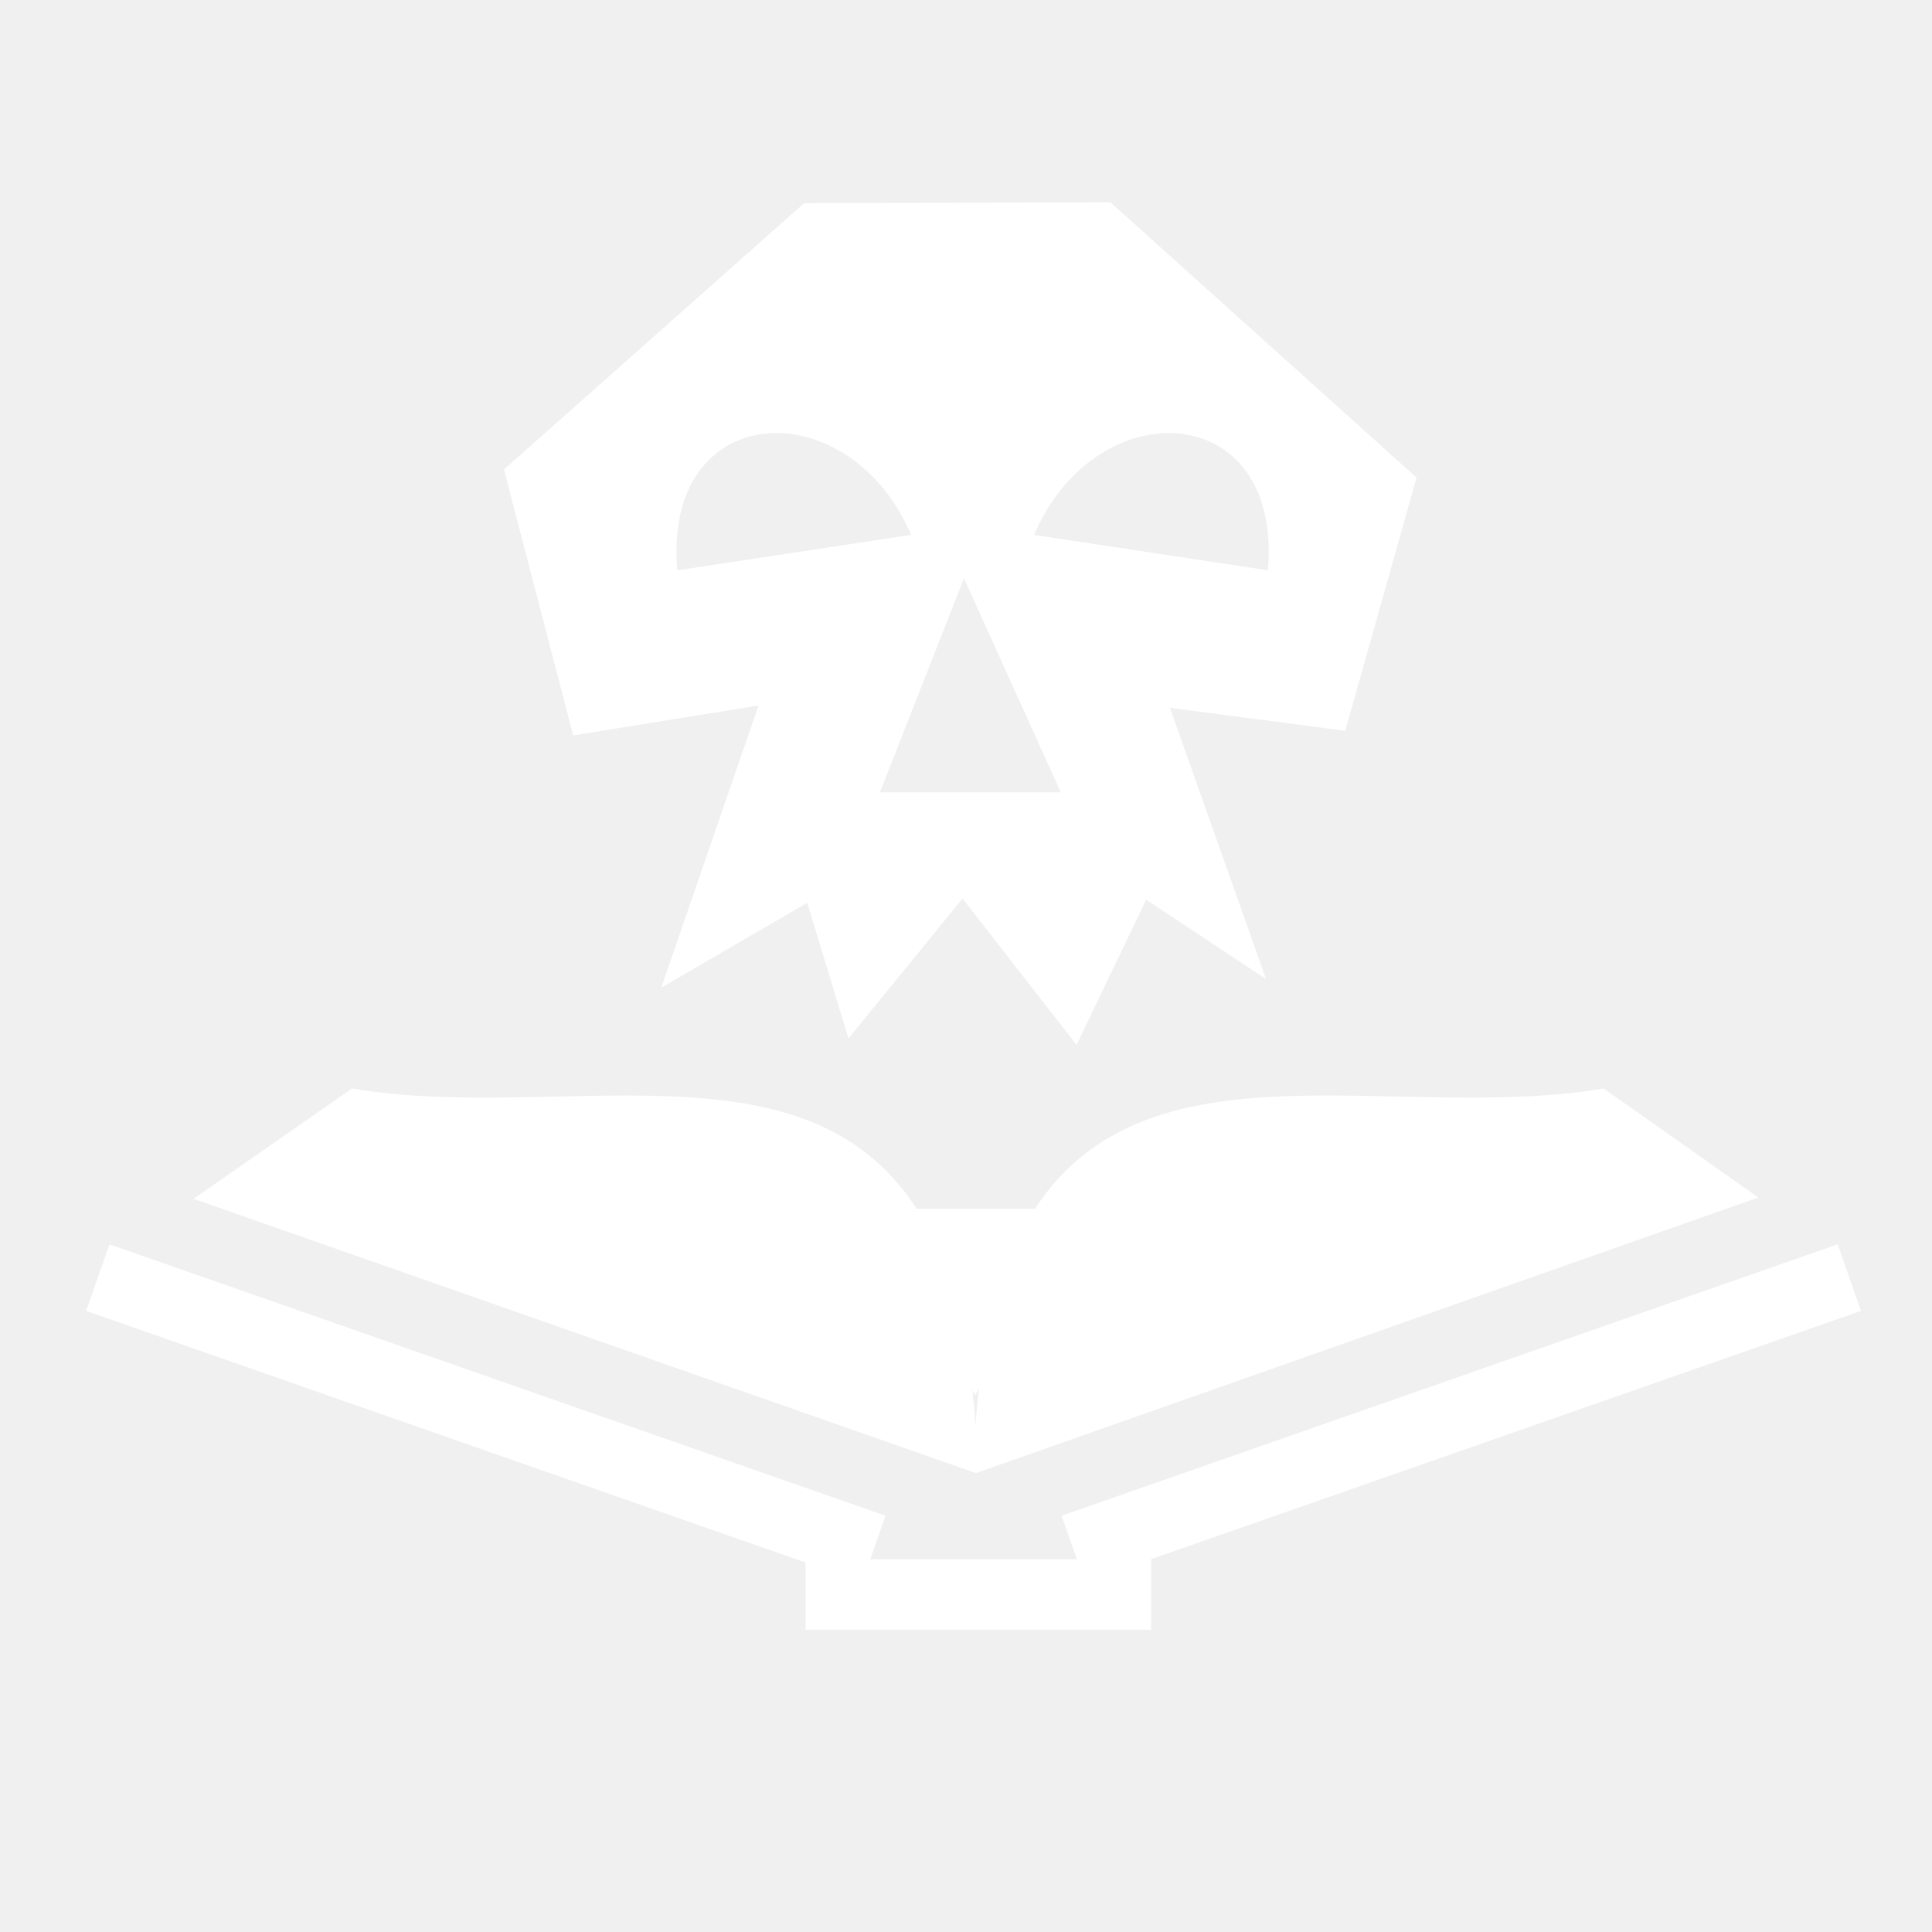
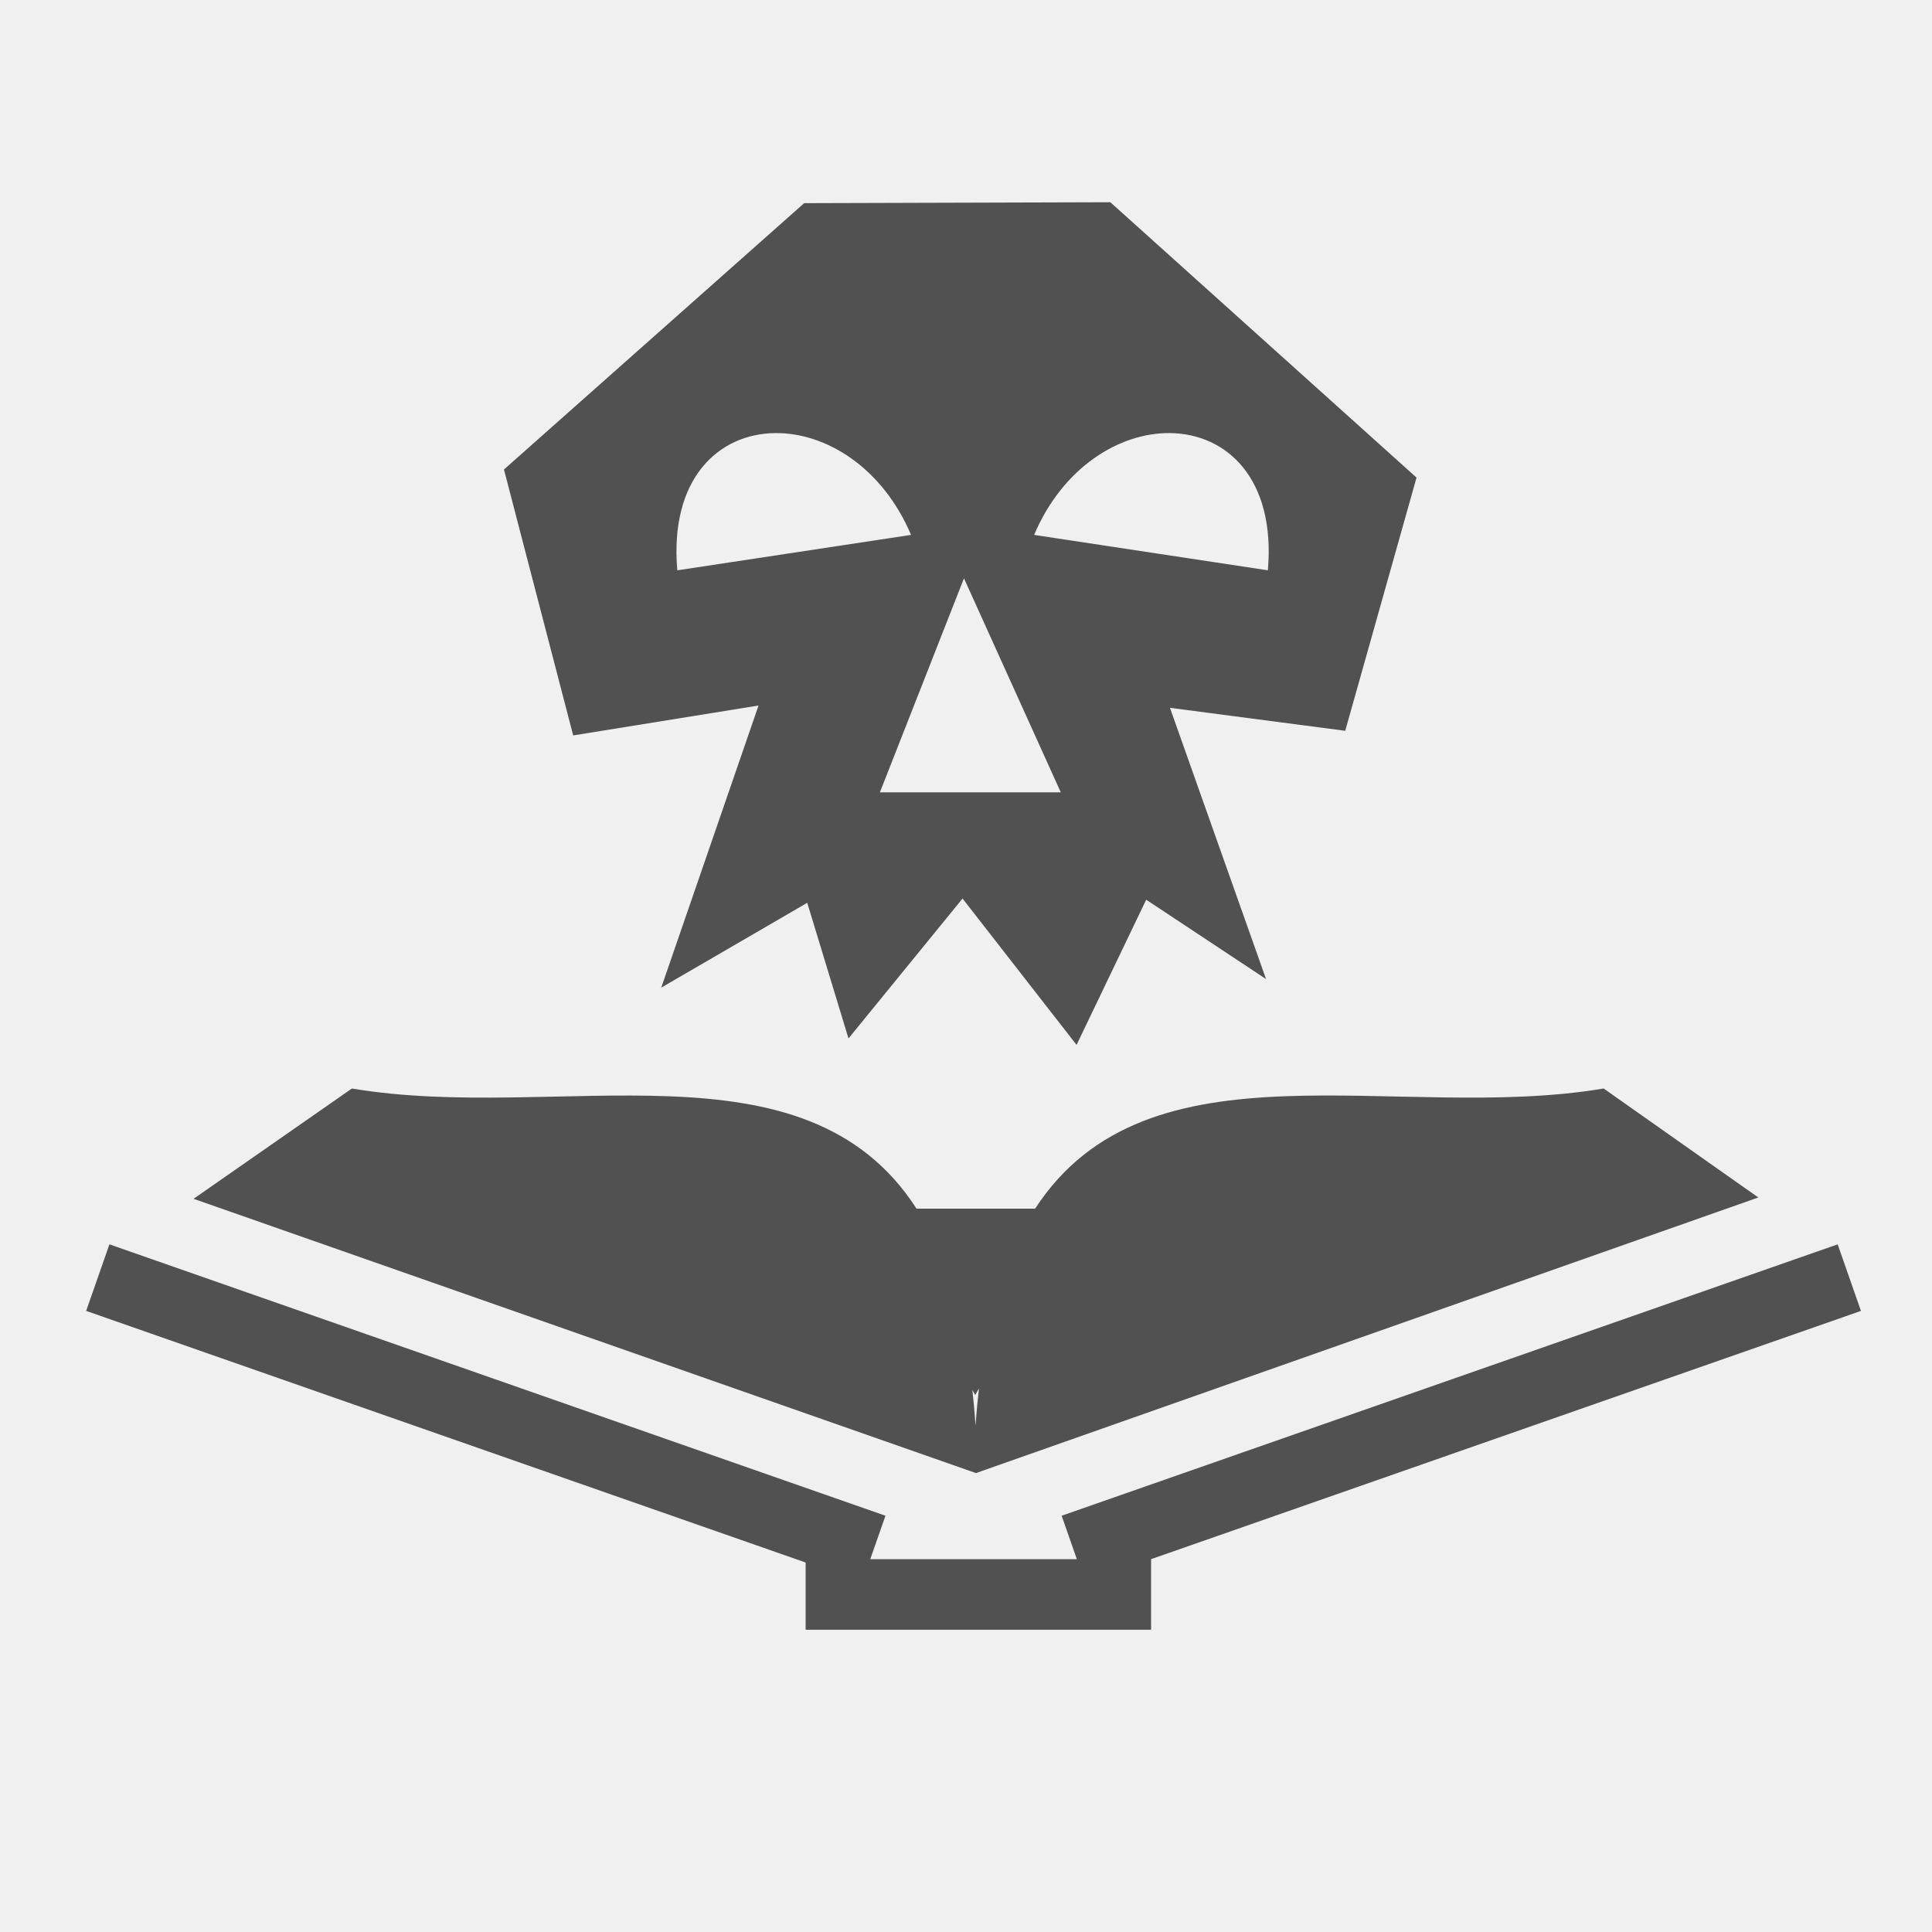
<svg xmlns="http://www.w3.org/2000/svg" viewBox="0 0 512 512" style="height: 512px; width: 512px;">
  <g class="" transform="translate(0,0)" style="touch-action: none;">
-     <path d="M294.254 53.596l-81.14.242-79.557 70.584 18.345 70.474 49.118-7.927-25.782 74.764 38.688-22.482 10.933 35.945 30.224-37.072 30.217 38.783 18.452-38.474 31.764 21.03-25.465-71.884 46.448 6.09 18.897-67.102-81.14-72.972zm-88.758 61.177c13.326-.112 28.287 8.99 35.945 26.98l-61.948 9.386c-2.103-24.275 10.9-36.24 26.004-36.367zm104.498 0c15.103.128 28.107 12.092 26.004 36.366l-61.95-9.386c7.66-17.99 22.62-27.093 35.946-26.98zm-54.533 38.483l25.66 56.723H233.18l22.283-56.724zM93.26 288.466l-41.963 29.23 207.34 72.683 207.338-73.034-40.993-28.88c-54.665 9.214-120.616-14.354-150.67 31.845h-31.415c-29.753-46.172-94.98-22.633-149.637-31.845zM29 329.763l-6.168 17.64L213.5 414.082v17.816h91.553v-18.69h-.05l188.17-65.804-6.17-17.64-205.655 71.92 4.03 11.525h-54.75l4.028-11.526L29 329.764zm230.43 38.187c-.36 3.167-.664 6.443-.893 9.868-.22-3.273-.51-6.404-.846-9.44l.75 1.325.99-1.752z" fill="#ffffff" fill-opacity="1" />
+     <path d="M294.254 53.596l-81.14.242-79.557 70.584 18.345 70.474 49.118-7.927-25.782 74.764 38.688-22.482 10.933 35.945 30.224-37.072 30.217 38.783 18.452-38.474 31.764 21.03-25.465-71.884 46.448 6.09 18.897-67.102-81.14-72.972zm-88.758 61.177c13.326-.112 28.287 8.99 35.945 26.98l-61.948 9.386c-2.103-24.275 10.9-36.24 26.004-36.367zm104.498 0c15.103.128 28.107 12.092 26.004 36.366l-61.95-9.386c7.66-17.99 22.62-27.093 35.946-26.98zm-54.533 38.483l25.66 56.723H233.18l22.283-56.724zM93.26 288.466l-41.963 29.23 207.34 72.683 207.338-73.034-40.993-28.88c-54.665 9.214-120.616-14.354-150.67 31.845h-31.415c-29.753-46.172-94.98-22.633-149.637-31.845zM29 329.763l-6.168 17.64L213.5 414.082v17.816h91.553v-18.69h-.05l188.17-65.804-6.17-17.64-205.655 71.92 4.03 11.525h-54.75l4.028-11.526L29 329.764zm230.43 38.187c-.36 3.167-.664 6.443-.893 9.868-.22-3.273-.51-6.404-.846-9.44l.75 1.325.99-1.752z" fill="#515151" fill-opacity="1" />
  </g>
</svg>
